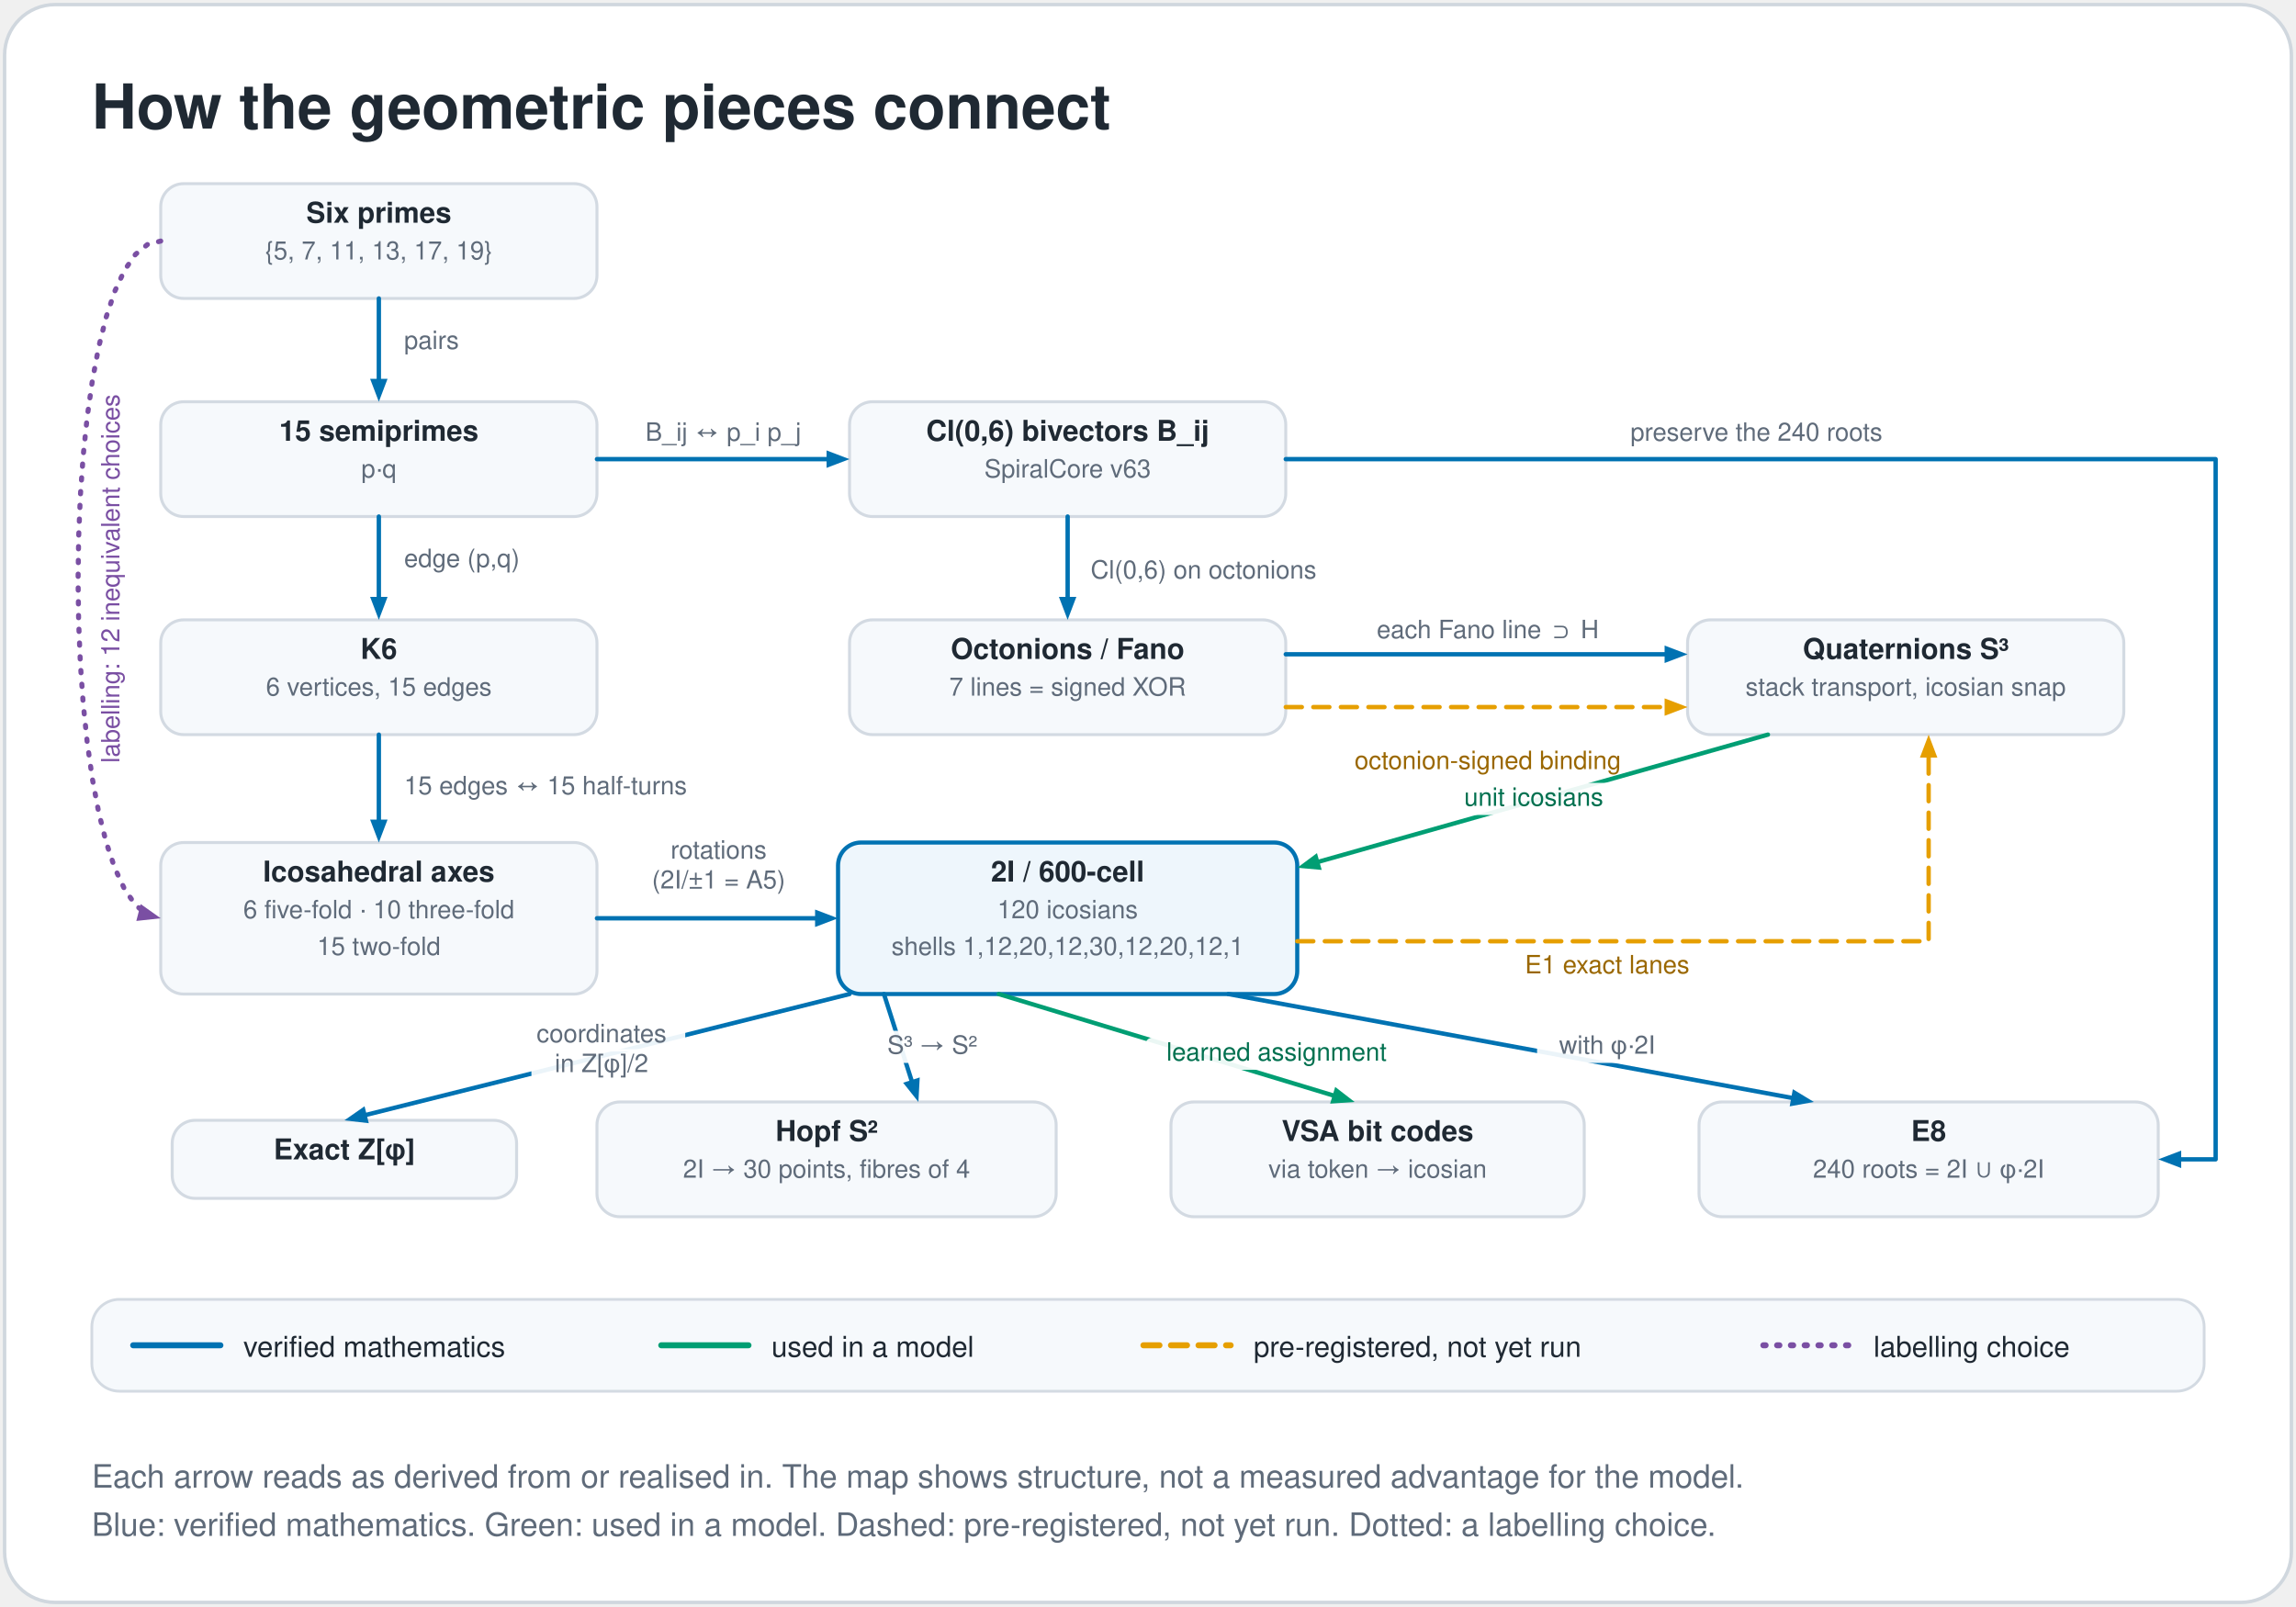
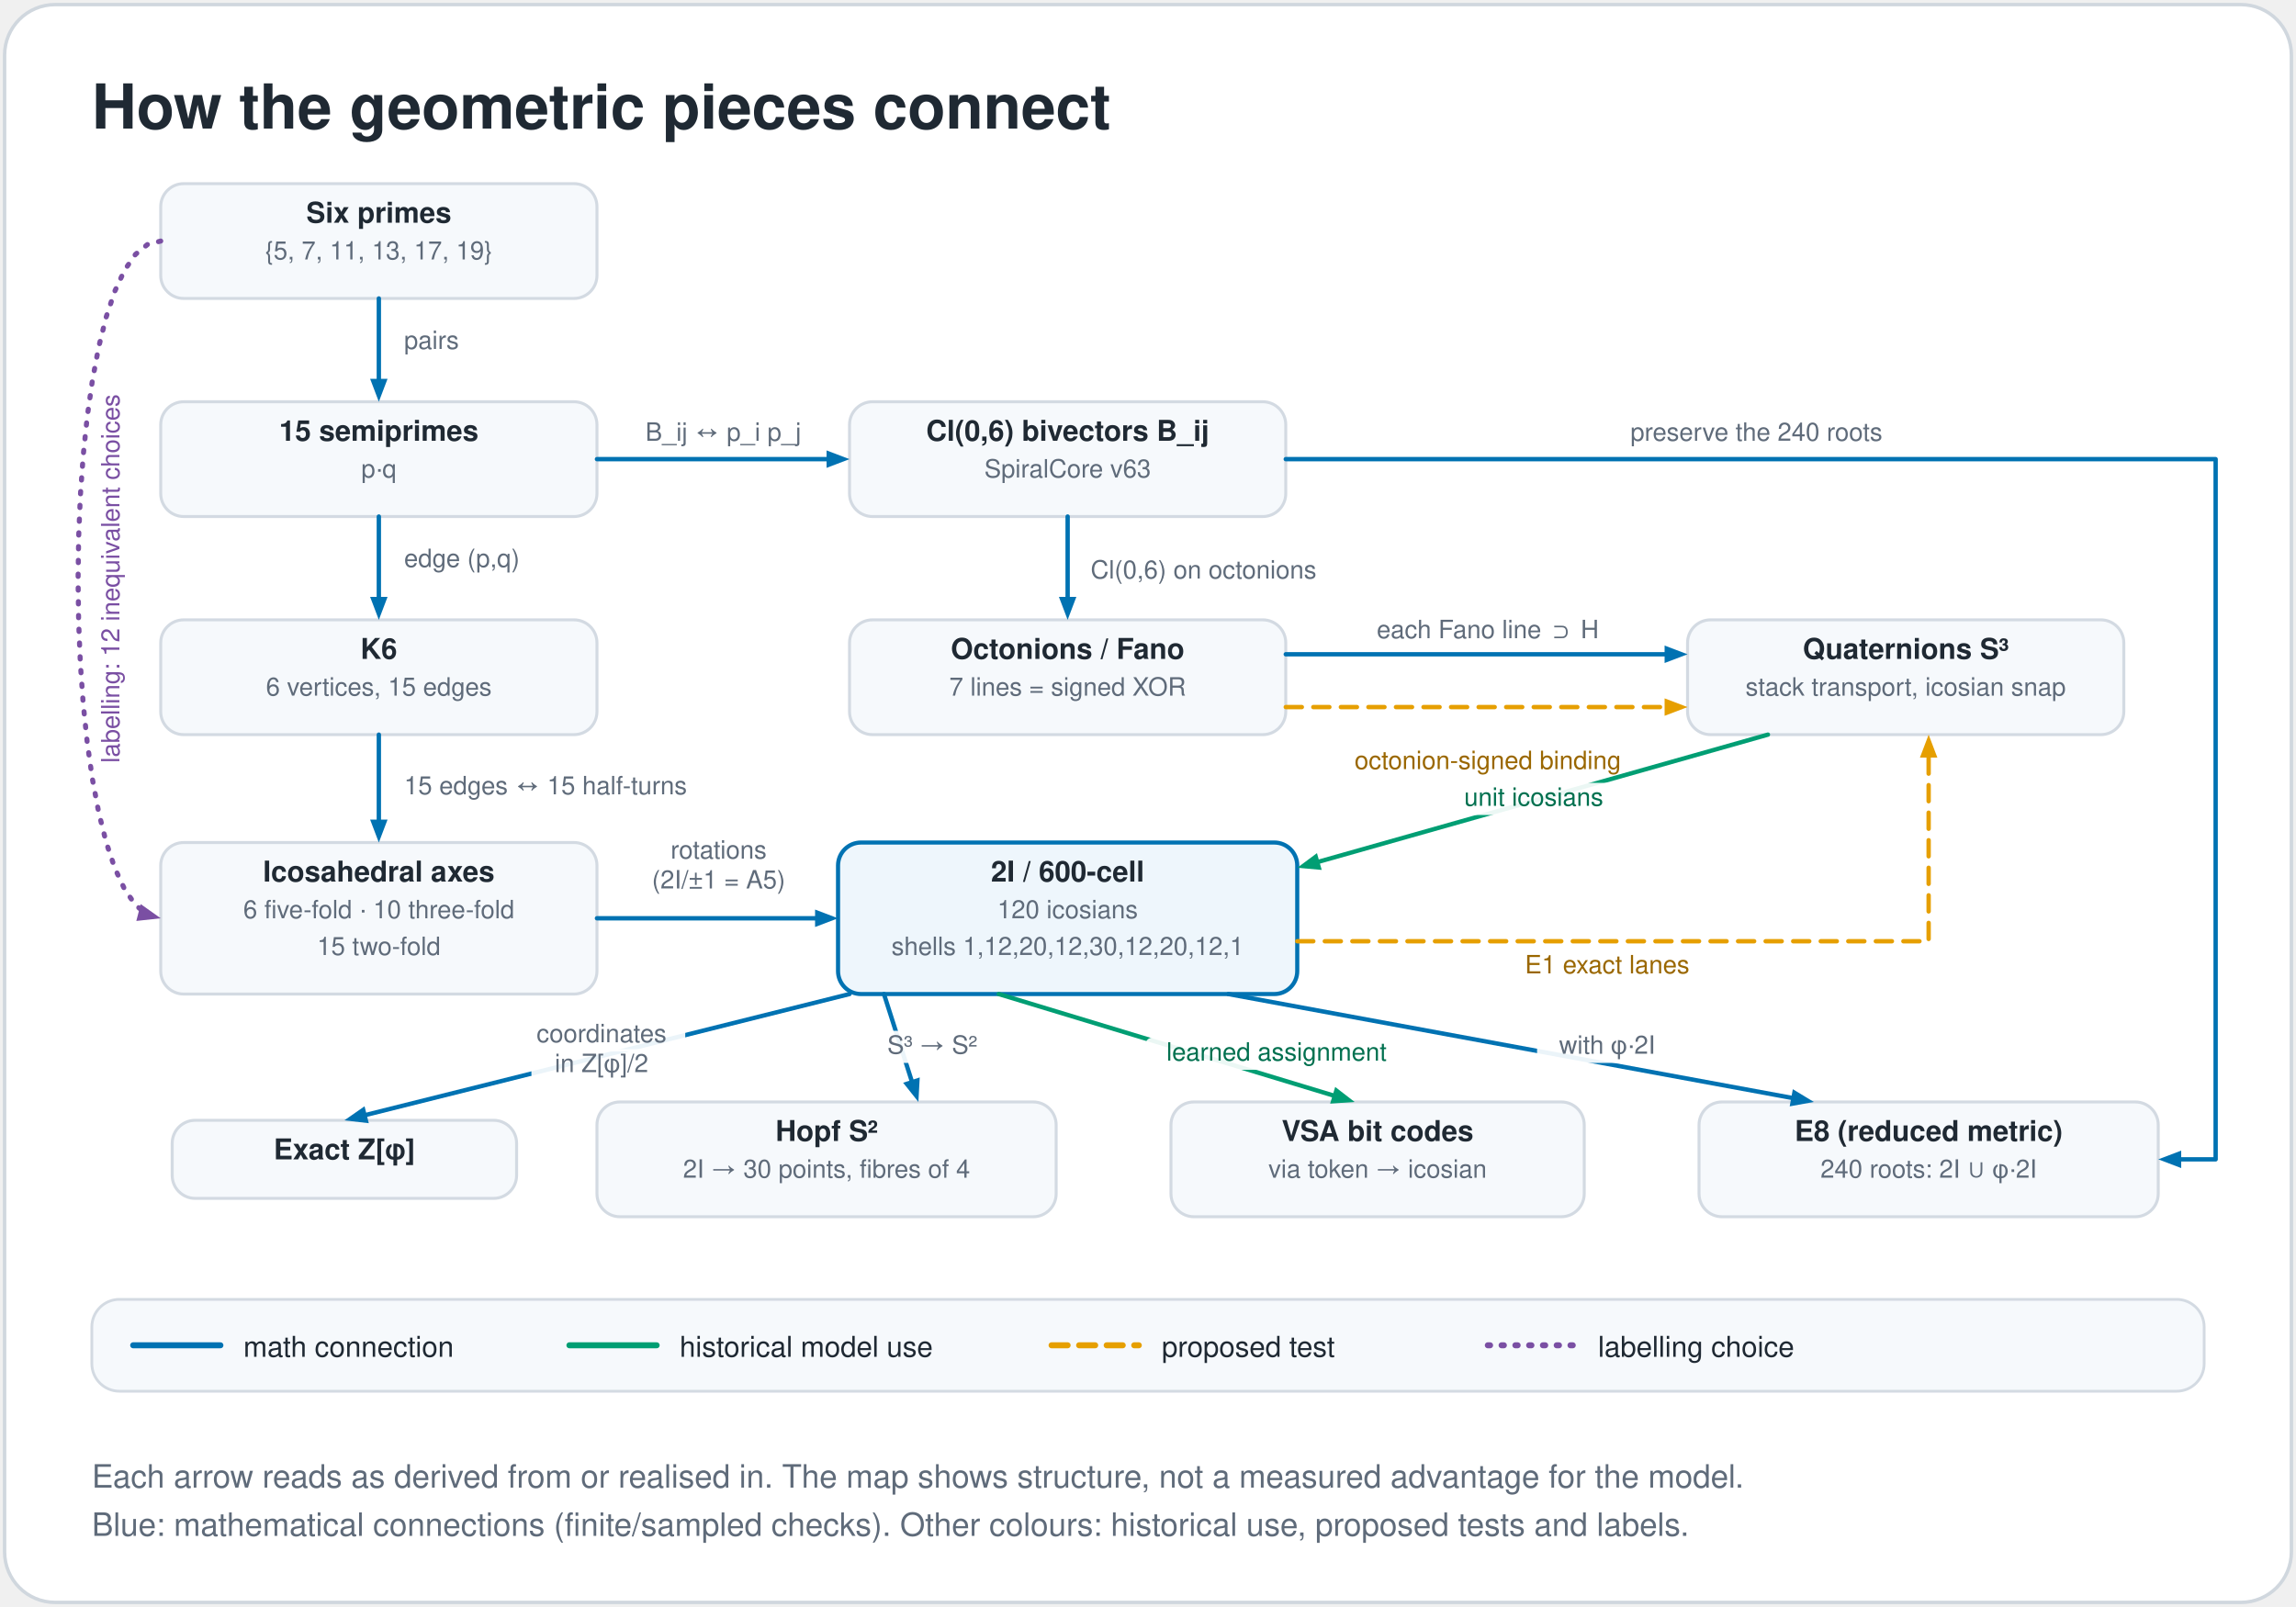
- <svg xmlns="http://www.w3.org/2000/svg" viewBox="0 0 1000 700" width="900" height="630" role="img" aria-labelledby="t d" font-family="-apple-system, BlinkMacSystemFont, 'Segoe UI', Helvetica, Arial, sans-serif">
+ <svg xmlns="http://www.w3.org/2000/svg" viewBox="0 0 1000 700" width="900" height="630" role="img" aria-labelledby="t d" font-family="-apple-system, BlinkMacSystemFont, 'Segoe UI', Helvetica, Arial, 'DejaVu Sans', sans-serif">
  <rect x="2" y="2" width="996" height="696" rx="22" fill="#ffffff" stroke="#d0d7de" stroke-width="1.5" />
  <text x="40" y="56" font-size="27" font-weight="700" fill="#1f2933">How the geometric pieces connect</text>
  <rect x="70" y="80" width="190" height="50" rx="10" fill="#f6f9fc" fill-opacity="1" stroke="#d3dae2" stroke-width="1.3" stroke-opacity="1" />
  <text x="165" y="97" font-size="12.5" fill="#1f2933" fill-opacity="1" text-anchor="middle" font-weight="bold">Six primes</text>
  <text x="165" y="113" font-size="11" fill="#5f6b7a" fill-opacity="1" text-anchor="middle" font-weight="normal">{5, 7, 11, 13, 17, 19}</text>
  <rect x="70" y="175" width="190" height="50" rx="10" fill="#f6f9fc" fill-opacity="1" stroke="#d3dae2" stroke-width="1.3" stroke-opacity="1" />
  <text x="165" y="192" font-size="12.5" fill="#1f2933" fill-opacity="1" text-anchor="middle" font-weight="bold">15 semiprimes</text>
  <text x="165" y="208" font-size="11" fill="#5f6b7a" fill-opacity="1" text-anchor="middle" font-weight="normal">p·q</text>
  <rect x="70" y="270" width="190" height="50" rx="10" fill="#f6f9fc" fill-opacity="1" stroke="#d3dae2" stroke-width="1.3" stroke-opacity="1" />
  <text x="165" y="287" font-size="12.5" fill="#1f2933" fill-opacity="1" text-anchor="middle" font-weight="bold">K6</text>
  <text x="165" y="303" font-size="11" fill="#5f6b7a" fill-opacity="1" text-anchor="middle" font-weight="normal">6 vertices, 15 edges</text>
  <rect x="70" y="367" width="190" height="66" rx="10" fill="#f6f9fc" fill-opacity="1" stroke="#d3dae2" stroke-width="1.3" stroke-opacity="1" />
  <text x="165" y="384" font-size="12.5" fill="#1f2933" fill-opacity="1" text-anchor="middle" font-weight="bold">Icosahedral axes</text>
  <text x="165" y="400" font-size="11" fill="#5f6b7a" fill-opacity="1" text-anchor="middle" font-weight="normal">6 five-fold · 10 three-fold</text>
  <text x="165" y="416" font-size="11" fill="#5f6b7a" fill-opacity="1" text-anchor="middle" font-weight="normal">15 two-fold</text>
  <rect x="370" y="175" width="190" height="50" rx="10" fill="#f6f9fc" fill-opacity="1" stroke="#d3dae2" stroke-width="1.3" stroke-opacity="1" />
  <text x="465" y="192" font-size="12.5" fill="#1f2933" fill-opacity="1" text-anchor="middle" font-weight="bold">Cl(0,6) bivectors B_ij</text>
  <text x="465" y="208" font-size="11" fill="#5f6b7a" fill-opacity="1" text-anchor="middle" font-weight="normal">SpiralCore v63</text>
  <rect x="370" y="270" width="190" height="50" rx="10" fill="#f6f9fc" fill-opacity="1" stroke="#d3dae2" stroke-width="1.3" stroke-opacity="1" />
  <text x="465" y="287" font-size="12.5" fill="#1f2933" fill-opacity="1" text-anchor="middle" font-weight="bold">Octonions / Fano</text>
  <text x="465" y="303" font-size="11" fill="#5f6b7a" fill-opacity="1" text-anchor="middle" font-weight="normal">7 lines = signed XOR</text>
  <rect x="735" y="270" width="190" height="50" rx="10" fill="#f6f9fc" fill-opacity="1" stroke="#d3dae2" stroke-width="1.3" stroke-opacity="1" />
  <text x="830" y="287" font-size="12.5" fill="#1f2933" fill-opacity="1" text-anchor="middle" font-weight="bold">Quaternions S³</text>
  <text x="830" y="303" font-size="11" fill="#5f6b7a" fill-opacity="1" text-anchor="middle" font-weight="normal">stack transport, icosian snap</text>
  <rect x="365" y="367" width="200" height="66" rx="10" fill="#eef6fc" fill-opacity="1" stroke="#0072B2" stroke-width="1.8" stroke-opacity="1" />
  <text x="465" y="384" font-size="12.5" fill="#1f2933" fill-opacity="1" text-anchor="middle" font-weight="bold">2I / 600-cell</text>
  <text x="465" y="400" font-size="11" fill="#5f6b7a" fill-opacity="1" text-anchor="middle" font-weight="normal">120 icosians</text>
  <text x="465" y="416" font-size="11" fill="#5f6b7a" fill-opacity="1" text-anchor="middle" font-weight="normal">shells 1,12,20,12,30,12,20,12,1</text>
  <rect x="75" y="488" width="150" height="34" rx="10" fill="#f6f9fc" fill-opacity="1" stroke="#d3dae2" stroke-width="1.3" stroke-opacity="1" />
  <text x="150" y="505" font-size="12.5" fill="#1f2933" fill-opacity="1" text-anchor="middle" font-weight="bold">Exact Z[φ]</text>
  <rect x="260" y="480" width="200" height="50" rx="10" fill="#f6f9fc" fill-opacity="1" stroke="#d3dae2" stroke-width="1.3" stroke-opacity="1" />
  <text x="360" y="497" font-size="12.5" fill="#1f2933" fill-opacity="1" text-anchor="middle" font-weight="bold">Hopf S²</text>
  <text x="360" y="513" font-size="11" fill="#5f6b7a" fill-opacity="1" text-anchor="middle" font-weight="normal">2I → 30 points, fibres of 4</text>
  <rect x="510" y="480" width="180" height="50" rx="10" fill="#f6f9fc" fill-opacity="1" stroke="#d3dae2" stroke-width="1.3" stroke-opacity="1" />
  <text x="600" y="497" font-size="12.5" fill="#1f2933" fill-opacity="1" text-anchor="middle" font-weight="bold">VSA bit codes</text>
  <text x="600" y="513" font-size="11" fill="#5f6b7a" fill-opacity="1" text-anchor="middle" font-weight="normal">via token → icosian</text>
  <rect x="740" y="480" width="200" height="50" rx="10" fill="#f6f9fc" fill-opacity="1" stroke="#d3dae2" stroke-width="1.3" stroke-opacity="1" />
-   <text x="840" y="497" font-size="12.5" fill="#1f2933" fill-opacity="1" text-anchor="middle" font-weight="bold">E8</text>
-   <text x="840" y="513" font-size="11" fill="#5f6b7a" fill-opacity="1" text-anchor="middle" font-weight="normal">240 roots = 2I ∪ φ·2I</text>
+   <text x="840" y="497" font-size="12.5" fill="#1f2933" fill-opacity="1" text-anchor="middle" font-weight="bold">E8 (reduced metric)</text>
+   <text x="840" y="513" font-size="11" fill="#5f6b7a" fill-opacity="1" text-anchor="middle" font-weight="normal">240 roots: 2I ∪ φ·2I</text>
  <path d="M165 130 L165 169" fill="none" fill-opacity="1" stroke="#0072B2" stroke-width="1.9" stroke-opacity="1" stroke-linecap="round" stroke-linejoin="round" />
  <polygon points="165,175 161.2,165 168.8,165" fill="#0072B2" />
  <text x="176" y="152" font-size="11" fill="#5f6b7a" fill-opacity="1" text-anchor="start" font-weight="normal">pairs</text>
  <path d="M165 225 L165 264" fill="none" fill-opacity="1" stroke="#0072B2" stroke-width="1.9" stroke-opacity="1" stroke-linecap="round" stroke-linejoin="round" />
  <polygon points="165,270 161.2,260 168.8,260" fill="#0072B2" />
  <text x="176" y="247" font-size="11" fill="#5f6b7a" fill-opacity="1" text-anchor="start" font-weight="normal">edge (p,q)</text>
  <path d="M165 320 L165 361" fill="none" fill-opacity="1" stroke="#0072B2" stroke-width="1.9" stroke-opacity="1" stroke-linecap="round" stroke-linejoin="round" />
  <polygon points="165,367 161.2,357 168.8,357" fill="#0072B2" />
  <text x="176" y="346" font-size="11" fill="#5f6b7a" fill-opacity="1" text-anchor="start" font-weight="normal">15 edges ↔ 15 half-turns</text>
  <path d="M70 105 L64.25 106.49 L59 110.8 L54.25 117.68 L50 126.85 L46.25 138.08 L43 151.09 L40.25 165.65 L38 181.48 L36.25 198.34 L35 215.97 L34.25 234.11 L34 252.5 L34.25 270.89 L35 289.03 L36.25 306.66 L38 323.52 L40.25 339.35 L43 353.91 L46.25 366.92 L50 378.15 L54.25 387.32 L59 394.2 L64.25 398.51 L64.19 398.49" fill="none" fill-opacity="1" stroke="#7A4FA3" stroke-width="2.2" stroke-opacity="1" stroke-linecap="round" stroke-linejoin="round" stroke-dasharray="1 5" />
  <polygon points="70,400 59.37,401.16 61.28,393.81" fill="#7A4FA3" />
  <text transform="rotate(-90 52 252)" x="52" y="252" font-size="11" fill="#7A4FA3" text-anchor="middle">labelling: 12 inequivalent choices</text>
  <path d="M260 400 L359 400" fill="none" fill-opacity="1" stroke="#0072B2" stroke-width="1.9" stroke-opacity="1" stroke-linecap="round" stroke-linejoin="round" />
  <polygon points="365,400 355,403.8 355,396.2" fill="#0072B2" />
  <text x="313" y="374" font-size="11" fill="#5f6b7a" fill-opacity="1" text-anchor="middle" font-weight="normal">rotations</text>
  <text x="313" y="387" font-size="11" fill="#5f6b7a" fill-opacity="1" text-anchor="middle" font-weight="normal">(2I/±1 = A5)</text>
  <path d="M260 200 L364 200" fill="none" fill-opacity="1" stroke="#0072B2" stroke-width="1.9" stroke-opacity="1" stroke-linecap="round" stroke-linejoin="round" />
  <polygon points="370,200 360,203.8 360,196.2" fill="#0072B2" />
  <text x="315" y="192" font-size="11" fill="#5f6b7a" fill-opacity="1" text-anchor="middle" font-weight="normal">B_ij ↔ p_i p_j</text>
  <path d="M465 225 L465 264" fill="none" fill-opacity="1" stroke="#0072B2" stroke-width="1.9" stroke-opacity="1" stroke-linecap="round" stroke-linejoin="round" />
  <polygon points="465,270 461.2,260 468.8,260" fill="#0072B2" />
  <text x="475" y="252" font-size="11" fill="#5f6b7a" fill-opacity="1" text-anchor="start" font-weight="normal">Cl(0,6) on octonions</text>
  <path d="M560 285 L729 285" fill="none" fill-opacity="1" stroke="#0072B2" stroke-width="1.9" stroke-opacity="1" stroke-linecap="round" stroke-linejoin="round" />
  <polygon points="735,285 725,288.8 725,281.2" fill="#0072B2" />
  <text x="648" y="278" font-size="11" fill="#5f6b7a" fill-opacity="1" text-anchor="middle" font-weight="normal">each Fano line ⊃ H</text>
  <path d="M560 308 L729 308" fill="none" fill-opacity="1" stroke="#E69F00" stroke-width="1.9" stroke-opacity="1" stroke-linecap="round" stroke-linejoin="round" stroke-dasharray="7 5" />
  <polygon points="735,308 725,311.8 725,304.2" fill="#E69F00" />
  <text x="648" y="335" font-size="11" fill="#9a6700" fill-opacity="1" text-anchor="middle" font-weight="normal">octonion-signed binding</text>
  <path d="M770 320 L570.77 376.37" fill="none" fill-opacity="1" stroke="#009E73" stroke-width="1.9" stroke-opacity="1" stroke-linecap="round" stroke-linejoin="round" />
  <polygon points="565,378 573.59,371.62 575.66,378.93" fill="#009E73" />
  <rect x="625.65" y="341" width="84.7" height="14" rx="3" fill="#ffffff" fill-opacity="0.92" stroke="none" stroke-width="0" stroke-opacity="1" />
  <text x="668" y="351" font-size="11" fill="#00704f" fill-opacity="1" text-anchor="middle" font-weight="normal">unit icosians</text>
  <path d="M565 410 L840 410 L840 326" fill="none" fill-opacity="1" stroke="#E69F00" stroke-width="1.9" stroke-opacity="1" stroke-linecap="round" stroke-linejoin="round" stroke-dasharray="7 5" />
  <polygon points="840,320 843.8,330 836.2,330" fill="#E69F00" />
  <text x="700" y="424" font-size="11" fill="#9a6700" fill-opacity="1" text-anchor="middle" font-weight="normal">E1 exact lanes</text>
  <path d="M385 433 L398.18 474.28" fill="none" fill-opacity="1" stroke="#0072B2" stroke-width="1.9" stroke-opacity="1" stroke-linecap="round" stroke-linejoin="round" />
  <polygon points="400,480 393.34,471.63 400.58,469.32" fill="#0072B2" />
  <rect x="381.35" y="449" width="49.3" height="14" rx="3" fill="#ffffff" fill-opacity="0.92" stroke="none" stroke-width="0" stroke-opacity="1" />
  <text x="406" y="459" font-size="11" fill="#5f6b7a" fill-opacity="1" text-anchor="middle" font-weight="normal">S³ → S²</text>
  <path d="M435 433 L584.26 478.26" fill="none" fill-opacity="1" stroke="#009E73" stroke-width="1.9" stroke-opacity="1" stroke-linecap="round" stroke-linejoin="round" />
  <polygon points="590,480 579.33,480.73 581.53,473.46" fill="#009E73" />
  <rect x="498.9" y="452" width="114.2" height="14" rx="3" fill="#ffffff" fill-opacity="0.92" stroke="none" stroke-width="0" stroke-opacity="1" />
  <text x="556" y="462" font-size="11" fill="#00704f" fill-opacity="1" text-anchor="middle" font-weight="normal">learned assignment</text>
  <path d="M535 433 L784.1 478.91" fill="none" fill-opacity="1" stroke="#0072B2" stroke-width="1.9" stroke-opacity="1" stroke-linecap="round" stroke-linejoin="round" />
  <polygon points="790,480 779.48,481.92 780.85,474.45" fill="#0072B2" />
  <rect x="669.45" y="449" width="61.1" height="14" rx="3" fill="#ffffff" fill-opacity="0.92" stroke="none" stroke-width="0" stroke-opacity="1" />
  <text x="700" y="459" font-size="11" fill="#5f6b7a" fill-opacity="1" text-anchor="middle" font-weight="normal">with φ·2I</text>
  <path d="M370 433 L155.82 486.54" fill="none" fill-opacity="1" stroke="#0072B2" stroke-width="1.9" stroke-opacity="1" stroke-linecap="round" stroke-linejoin="round" />
  <polygon points="150,488 158.78,481.89 160.62,489.26" fill="#0072B2" />
  <rect x="225.55" y="444" width="72.9" height="14" rx="3" fill="#ffffff" fill-opacity="0.92" stroke="none" stroke-width="0" stroke-opacity="1" />
  <text x="262" y="454" font-size="11" fill="#5f6b7a" fill-opacity="1" text-anchor="middle" font-weight="normal">coordinates</text>
  <rect x="231.45" y="457" width="61.1" height="14" rx="3" fill="#ffffff" fill-opacity="0.92" stroke="none" stroke-width="0" stroke-opacity="1" />
  <text x="262" y="467" font-size="11" fill="#5f6b7a" fill-opacity="1" text-anchor="middle" font-weight="normal">in Z[φ]/2</text>
  <path d="M560 200 L965 200 L965 505 L946 505" fill="none" fill-opacity="1" stroke="#0072B2" stroke-width="1.9" stroke-opacity="1" stroke-linecap="round" stroke-linejoin="round" />
  <polygon points="940,505 950,501.2 950,508.8" fill="#0072B2" />
  <text x="765" y="192" font-size="11" fill="#5f6b7a" fill-opacity="1" text-anchor="middle" font-weight="normal">preserve the 240 roots</text>
  <rect x="40" y="566" width="920" height="40" rx="12" fill="#f6f9fc" fill-opacity="1" stroke="#d3dae2" stroke-width="1.2" stroke-opacity="1" />
  <line x1="58" y1="586" x2="96" y2="586" stroke="#0072B2" stroke-width="2.6" stroke-opacity="1" stroke-linecap="round" />
-   <text x="106" y="591" font-size="12.5" fill="#1f2933" fill-opacity="1" text-anchor="start" font-weight="normal">verified mathematics</text>
-   <line x1="288" y1="586" x2="326" y2="586" stroke="#009E73" stroke-width="2.6" stroke-opacity="1" stroke-linecap="round" />
-   <text x="336" y="591" font-size="12.5" fill="#1f2933" fill-opacity="1" text-anchor="start" font-weight="normal">used in a model</text>
-   <line x1="498" y1="586" x2="536" y2="586" stroke="#E69F00" stroke-width="2.6" stroke-opacity="1" stroke-linecap="round" stroke-dasharray="7 5" />
-   <text x="546" y="591" font-size="12.5" fill="#1f2933" fill-opacity="1" text-anchor="start" font-weight="normal">pre-registered, not yet run</text>
-   <line x1="768" y1="586" x2="806" y2="586" stroke="#7A4FA3" stroke-width="2.6" stroke-opacity="1" stroke-linecap="round" stroke-dasharray="1 5" />
-   <text x="816" y="591" font-size="12.5" fill="#1f2933" fill-opacity="1" text-anchor="start" font-weight="normal">labelling choice</text>
+   <text x="106" y="591" font-size="12.5" fill="#1f2933" fill-opacity="1" text-anchor="start" font-weight="normal">math connection</text>
+   <line x1="248" y1="586" x2="286" y2="586" stroke="#009E73" stroke-width="2.6" stroke-opacity="1" stroke-linecap="round" />
+   <text x="296" y="591" font-size="12.5" fill="#1f2933" fill-opacity="1" text-anchor="start" font-weight="normal">historical model use</text>
+   <line x1="458" y1="586" x2="496" y2="586" stroke="#E69F00" stroke-width="2.6" stroke-opacity="1" stroke-linecap="round" stroke-dasharray="7 5" />
+   <text x="506" y="591" font-size="12.5" fill="#1f2933" fill-opacity="1" text-anchor="start" font-weight="normal">proposed test</text>
+   <line x1="648" y1="586" x2="686" y2="586" stroke="#7A4FA3" stroke-width="2.6" stroke-opacity="1" stroke-linecap="round" stroke-dasharray="1 5" />
+   <text x="696" y="591" font-size="12.5" fill="#1f2933" fill-opacity="1" text-anchor="start" font-weight="normal">labelling choice</text>
  <text x="40" y="648" font-size="14" fill="#5f6b7a">Each arrow reads as derived from or realised in. The map shows structure, not a measured advantage for the model.</text>
-   <text x="40" y="669" font-size="14" fill="#5f6b7a">Blue: verified mathematics. Green: used in a model. Dashed: pre-registered, not yet run. Dotted: a labelling choice.</text>
+   <text x="40" y="669" font-size="14" fill="#5f6b7a">Blue: mathematical connections (finite/sampled checks). Other colours: historical use, proposed tests and labels.</text>
</svg>
